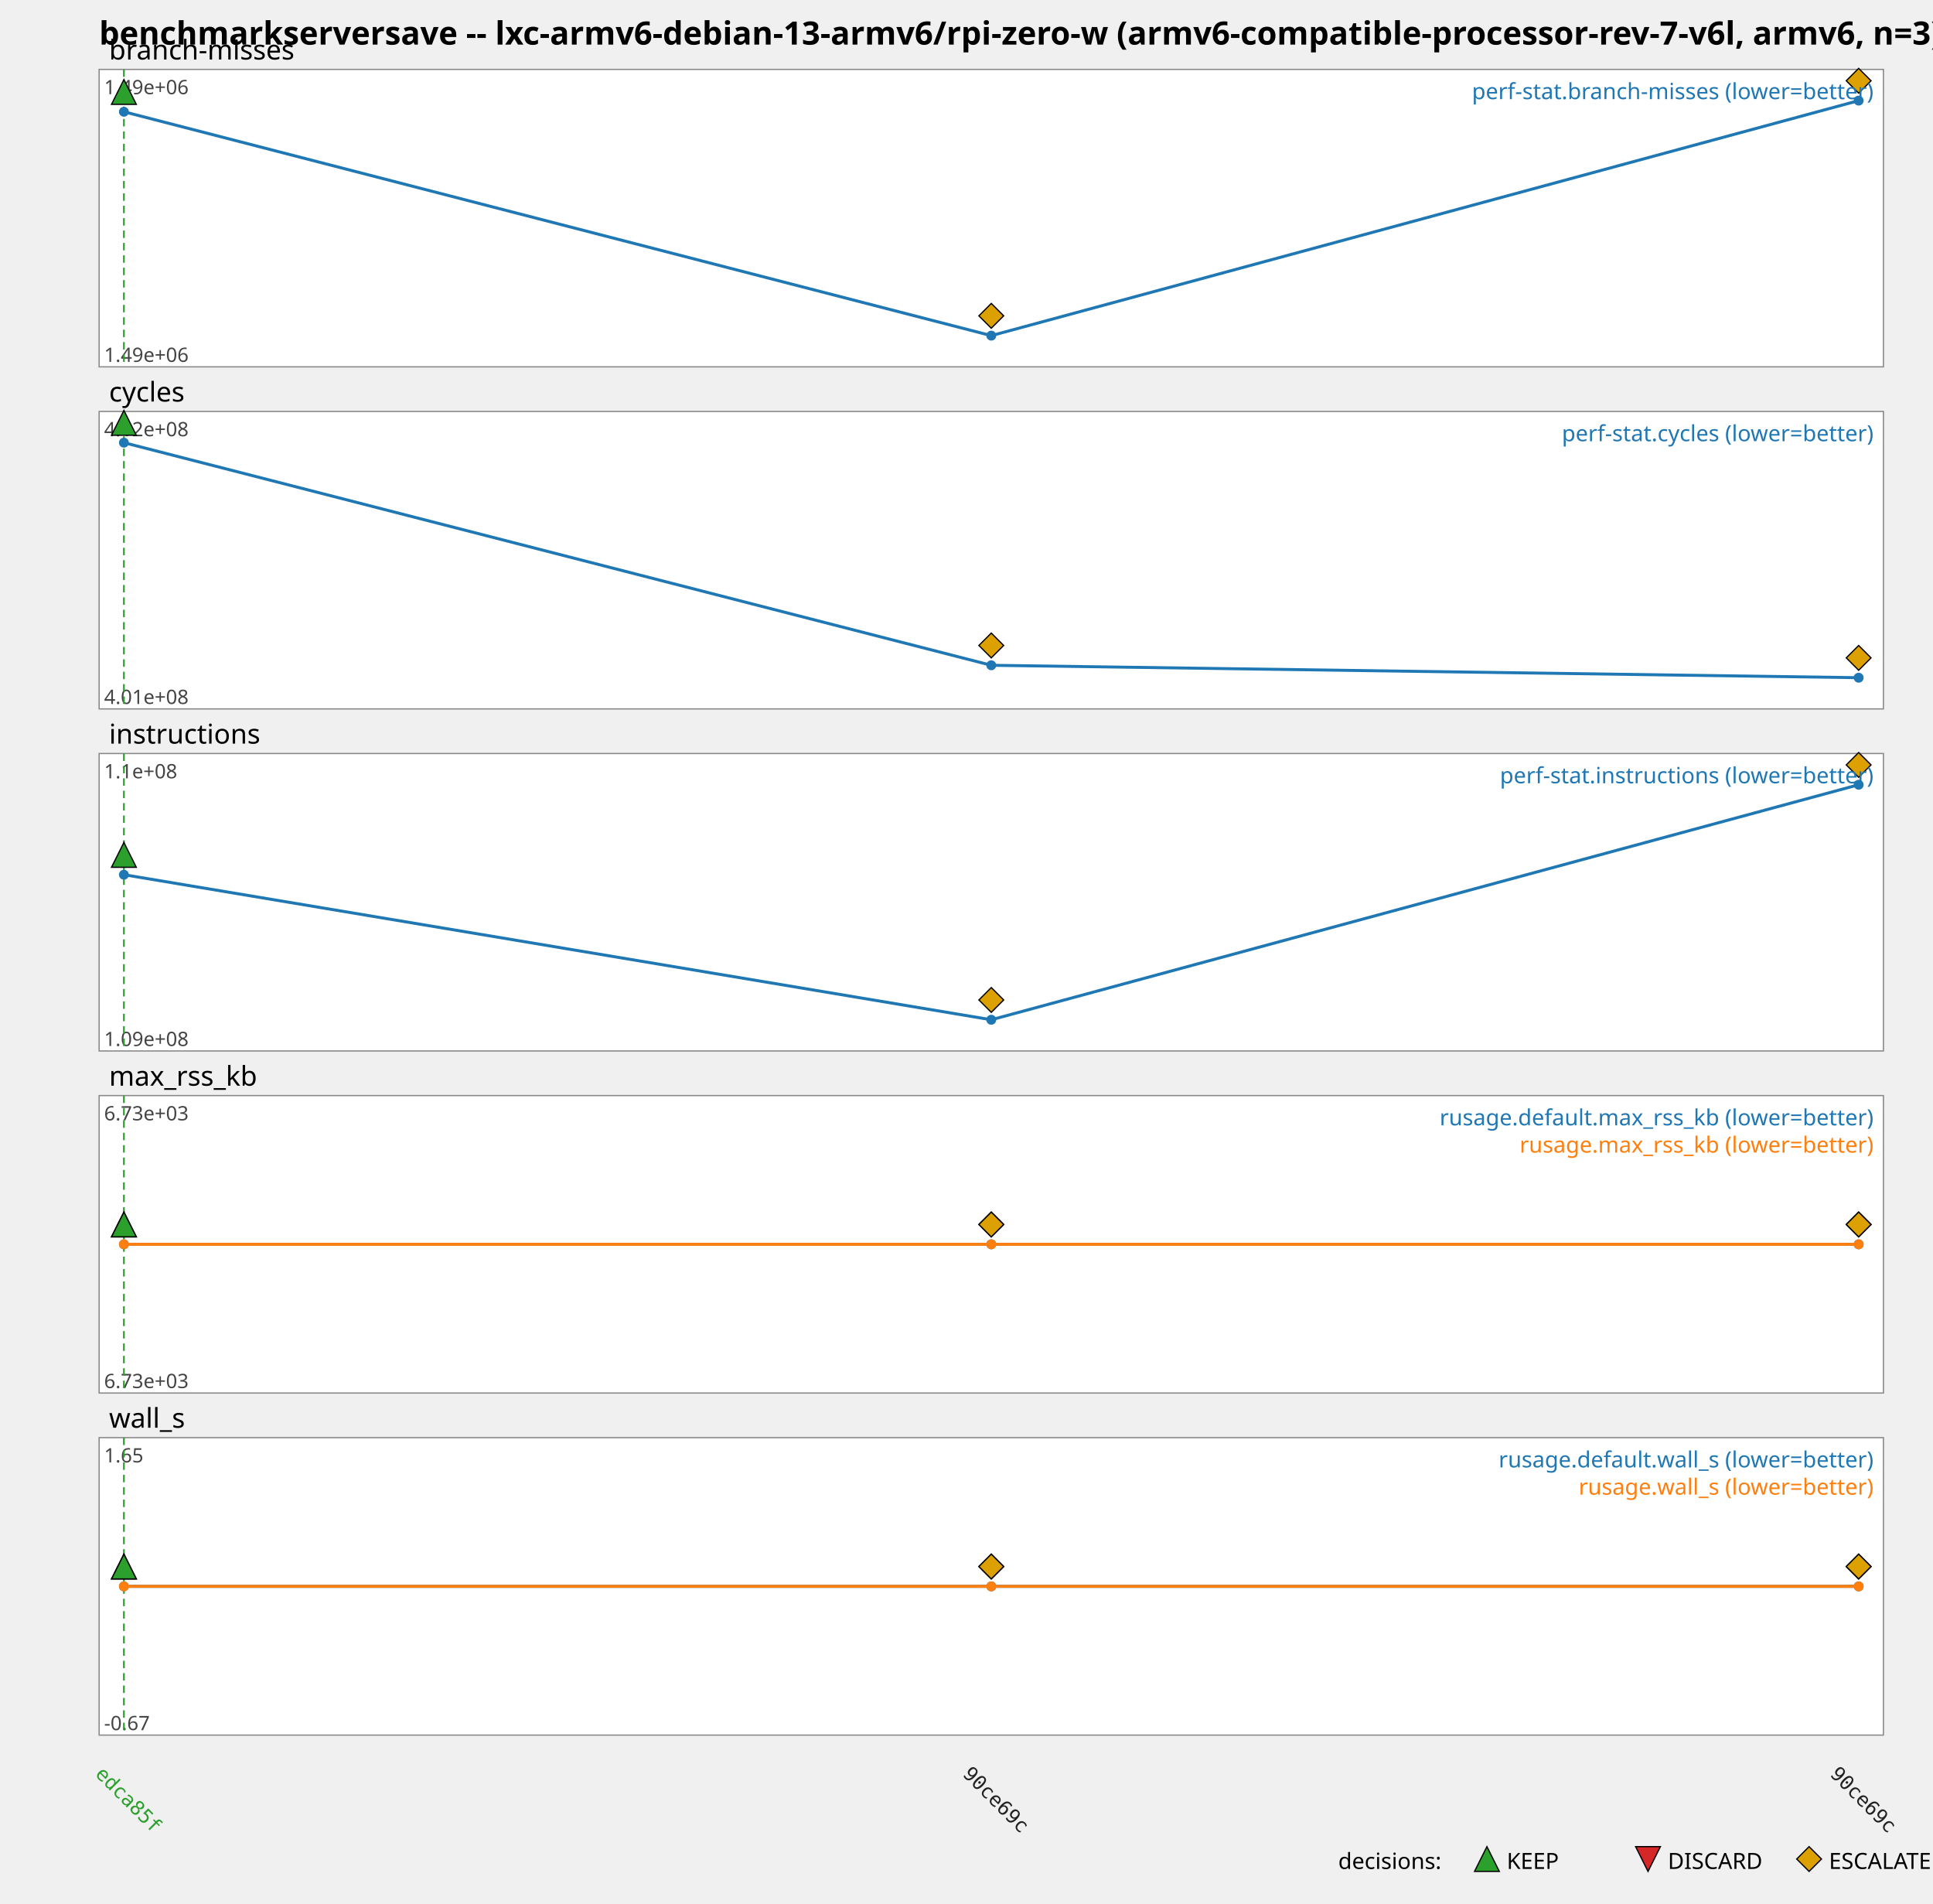
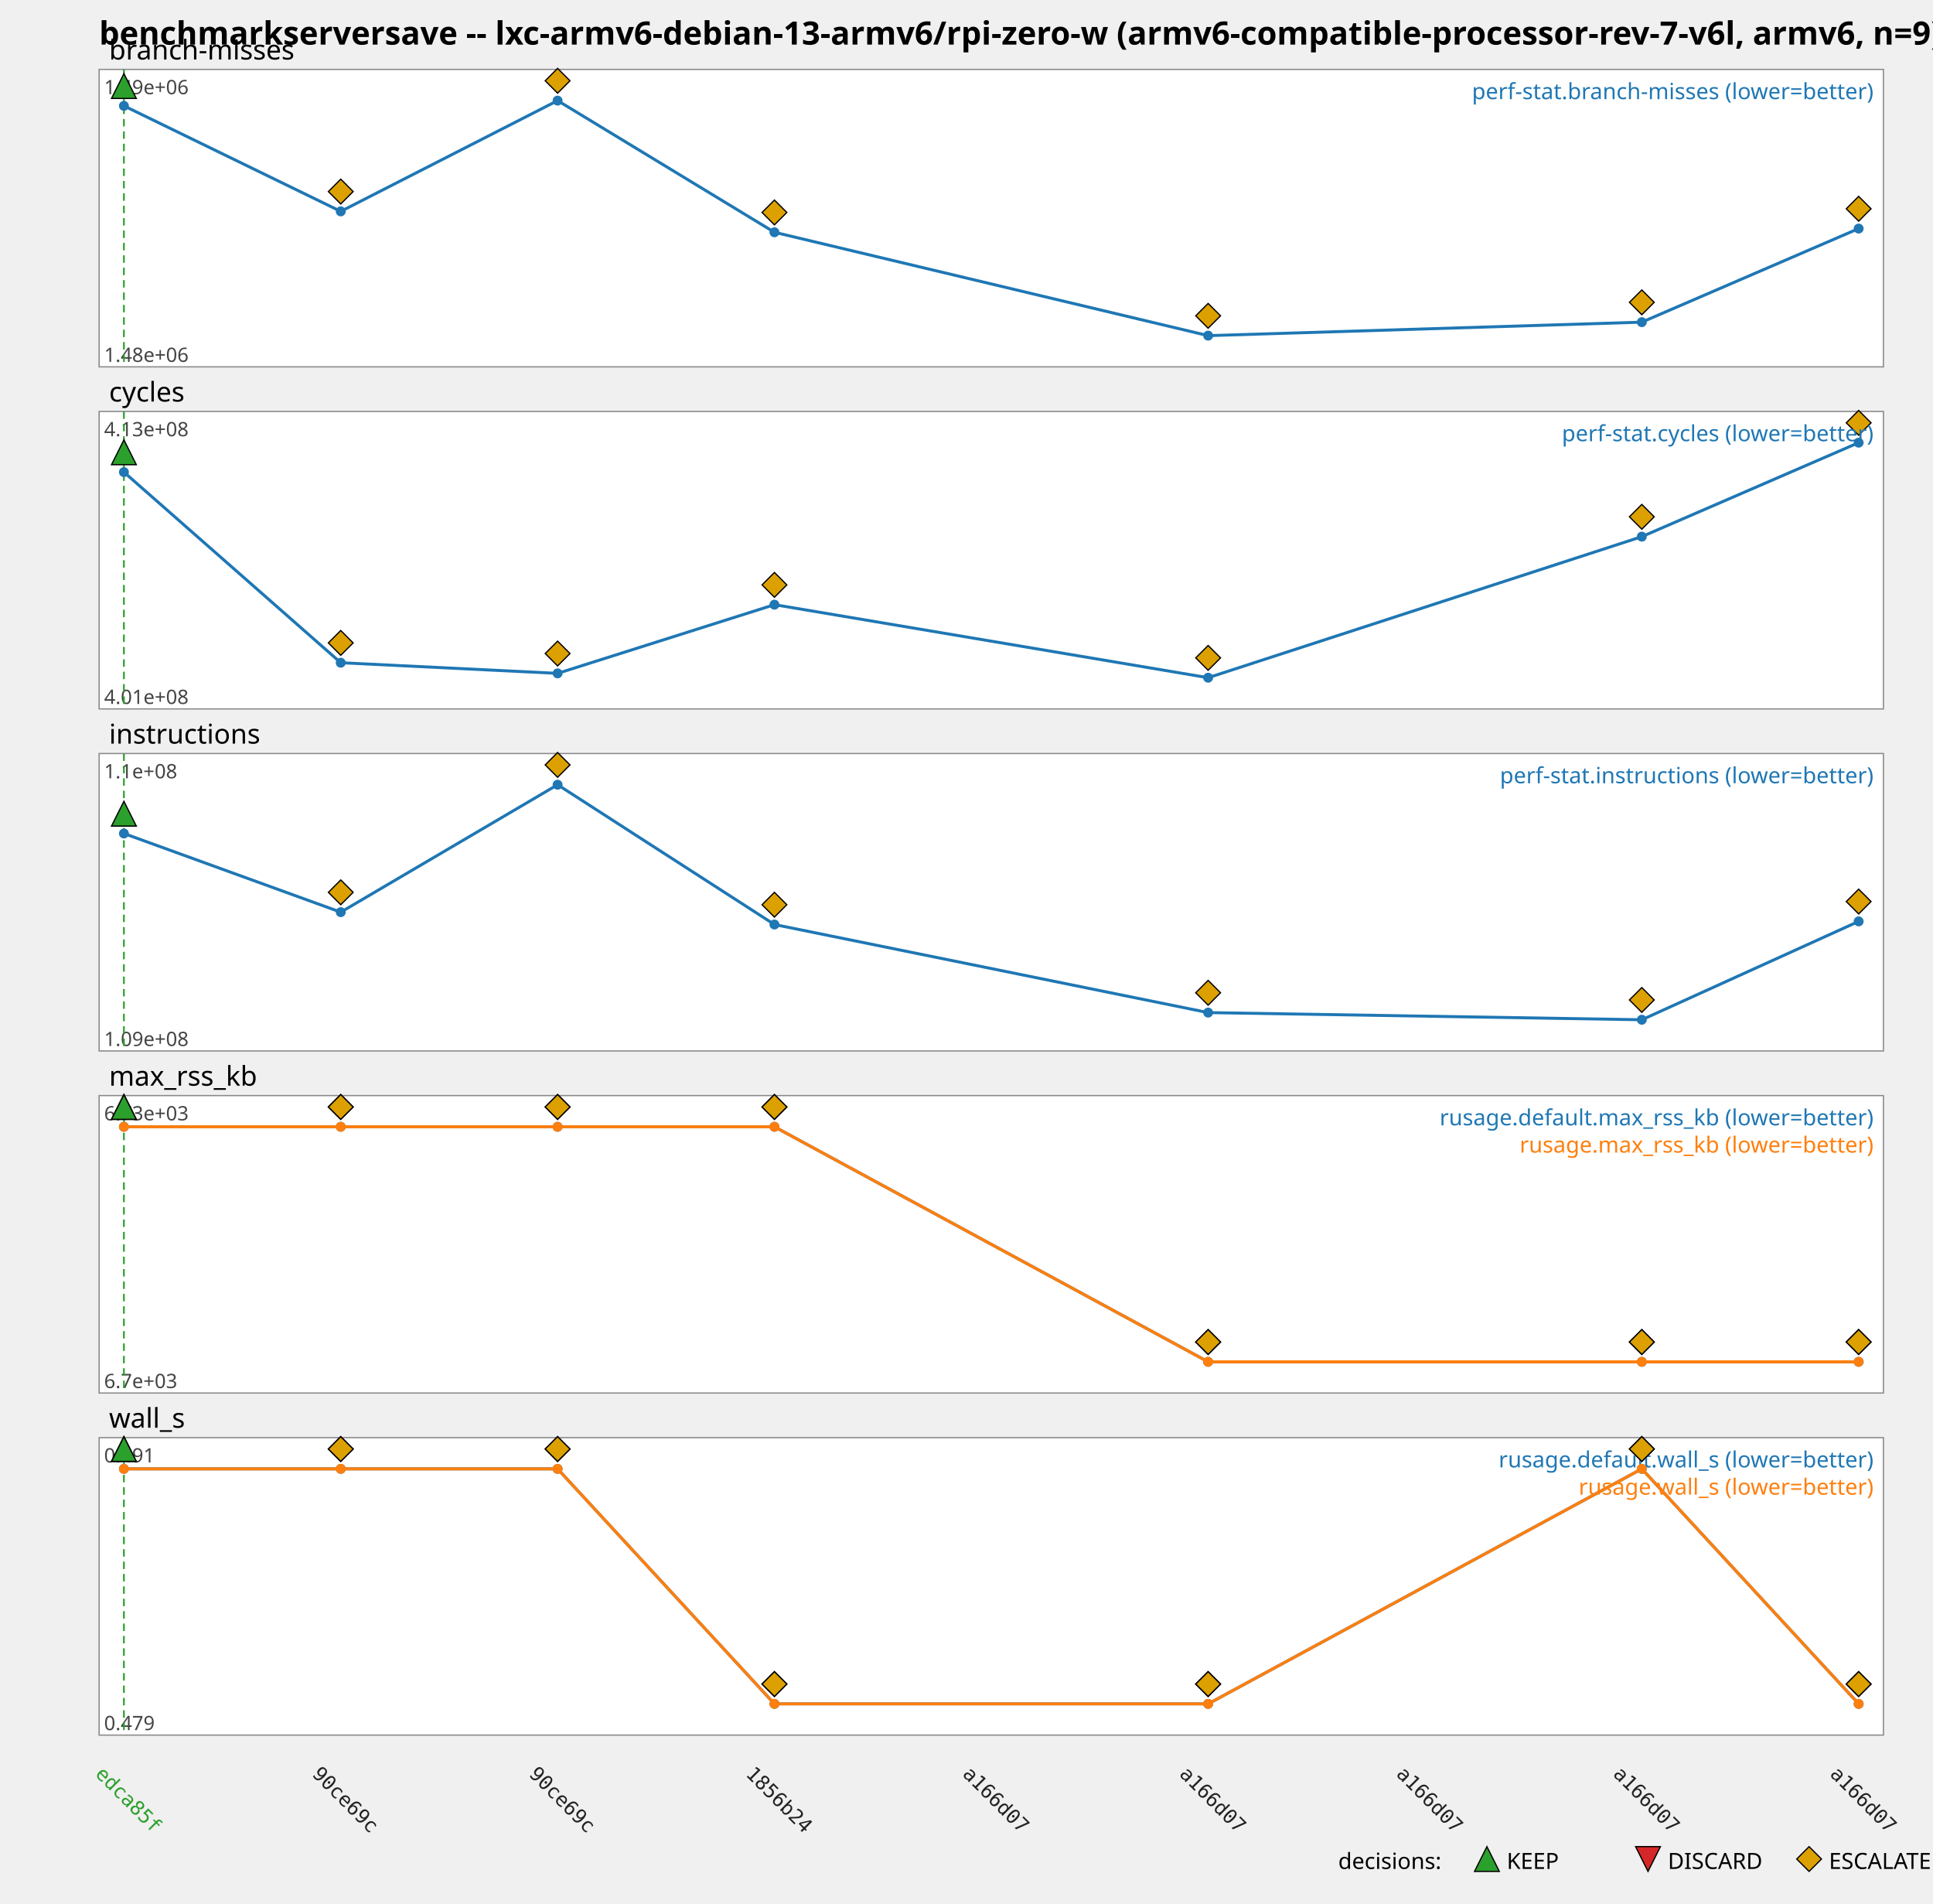
<svg xmlns="http://www.w3.org/2000/svg" version="1.1" width="780" height="768" viewBox="0 0 780 768">
-   <text x="40" y="18" font-size="13" font-family="sans-serif" font-weight="bold">benchmarkserversave -- lxc-armv6-debian-13-armv6/rpi-zero-w (armv6-compatible-processor-rev-7-v6l, armv6, n=3)</text>
+   <text x="40" y="18" font-size="13" font-family="sans-serif" font-weight="bold">benchmarkserversave -- lxc-armv6-debian-13-armv6/rpi-zero-w (armv6-compatible-processor-rev-7-v6l, armv6, n=9)</text>
  <g transform="translate(40,28)">
    <rect x="0" y="0" width="720" height="120" fill="white" stroke="#888" stroke-width="0.5" />
    <text x="4" y="-4" font-size="11" font-family="sans-serif">branch-misses</text>
    <text x="2" y="10" font-size="8" fill="#444" font-family="sans-serif">1.49e+06</text>
-     <text x="2" y="118" font-size="8" fill="#444" font-family="sans-serif">1.49e+06</text>
+     <text x="2" y="118" font-size="8" fill="#444" font-family="sans-serif">1.48e+06</text>
    <line x1="10.0" y1="0" x2="10.0" y2="120" stroke="#2ca02c" stroke-width="0.7" stroke-dasharray="3,2" />
-     <polyline points="10.0,17.09 360.0,107.41 710.0,12.59" fill="none" stroke="#1f77b4" stroke-width="1.2" />
-     <circle cx="10.0" cy="17.09" r="2" fill="#1f77b4" />
-     <polygon points="10.0,4.093 5.0,14.093 15.0,14.093" fill="#2ca02c" stroke="black" stroke-width="0.5" />
-     <circle cx="360.0" cy="107.41" r="2" fill="#1f77b4" />
-     <polygon points="360.0,94.414 365.0,99.414 360.0,104.414 355.0,99.414" fill="#dca100" stroke="black" stroke-width="0.5" />
-     <circle cx="710.0" cy="12.59" r="2" fill="#1f77b4" />
-     <polygon points="710.0,-0.414 715.0,4.586 710.0,9.586 705.0,4.586" fill="#dca100" stroke="black" stroke-width="0.5" />
+     <polyline points="10.0,14.71 97.5,57.28 185.0,12.59 272.5,65.71 447.5,107.41 622.5,101.97 710.0,64.22" fill="none" stroke="#1f77b4" stroke-width="1.2" />
+     <circle cx="10.0" cy="14.71" r="2" fill="#1f77b4" />
+     <polygon points="10.0,1.71 5.0,11.71 15.0,11.71" fill="#2ca02c" stroke="black" stroke-width="0.5" />
+     <circle cx="97.5" cy="57.28" r="2" fill="#1f77b4" />
+     <polygon points="97.5,44.278 102.5,49.278 97.5,54.278 92.5,49.278" fill="#dca100" stroke="black" stroke-width="0.5" />
+     <circle cx="185.0" cy="12.59" r="2" fill="#1f77b4" />
+     <polygon points="185.0,-0.414 190.0,4.586 185.0,9.586 180.0,4.586" fill="#dca100" stroke="black" stroke-width="0.5" />
+     <circle cx="272.5" cy="65.71" r="2" fill="#1f77b4" />
+     <polygon points="272.5,52.711 277.5,57.711 272.5,62.711 267.5,57.711" fill="#dca100" stroke="black" stroke-width="0.5" />
+     <circle cx="447.5" cy="107.41" r="2" fill="#1f77b4" />
+     <polygon points="447.5,94.414 452.5,99.414 447.5,104.414 442.5,99.414" fill="#dca100" stroke="black" stroke-width="0.5" />
+     <circle cx="622.5" cy="101.97" r="2" fill="#1f77b4" />
+     <polygon points="622.5,88.97 627.5,93.97 622.5,98.97 617.5,93.97" fill="#dca100" stroke="black" stroke-width="0.5" />
+     <circle cx="710.0" cy="64.22" r="2" fill="#1f77b4" />
+     <polygon points="710.0,51.221 715.0,56.221 710.0,61.221 705.0,56.221" fill="#dca100" stroke="black" stroke-width="0.5" />
    <text x="716" y="12" font-size="9" text-anchor="end" fill="#1f77b4" font-family="sans-serif">perf-stat.branch-misses (lower=better)</text>
  </g>
  <g transform="translate(40,166)">
    <rect x="0" y="0" width="720" height="120" fill="white" stroke="#888" stroke-width="0.5" />
    <text x="4" y="-4" font-size="11" font-family="sans-serif">cycles</text>
-     <text x="2" y="10" font-size="8" fill="#444" font-family="sans-serif">4.12e+08</text>
+     <text x="2" y="10" font-size="8" fill="#444" font-family="sans-serif">4.13e+08</text>
    <text x="2" y="118" font-size="8" fill="#444" font-family="sans-serif">4.01e+08</text>
    <line x1="10.0" y1="0" x2="10.0" y2="120" stroke="#2ca02c" stroke-width="0.7" stroke-dasharray="3,2" />
-     <polyline points="10.0,12.59 360.0,102.40 710.0,107.41" fill="none" stroke="#1f77b4" stroke-width="1.2" />
-     <circle cx="10.0" cy="12.59" r="2" fill="#1f77b4" />
-     <polygon points="10.0,-0.414 5.0,9.586 15.0,9.586" fill="#2ca02c" stroke="black" stroke-width="0.5" />
-     <circle cx="360.0" cy="102.40" r="2" fill="#1f77b4" />
-     <polygon points="360.0,89.405 365.0,94.405 360.0,99.405 355.0,94.405" fill="#dca100" stroke="black" stroke-width="0.5" />
-     <circle cx="710.0" cy="107.41" r="2" fill="#1f77b4" />
-     <polygon points="710.0,94.414 715.0,99.414 710.0,104.414 705.0,99.414" fill="#dca100" stroke="black" stroke-width="0.5" />
+     <polyline points="10.0,24.47 97.5,101.37 185.0,105.66 272.5,77.95 447.5,107.41 622.5,50.50 710.0,12.59" fill="none" stroke="#1f77b4" stroke-width="1.2" />
+     <circle cx="10.0" cy="24.47" r="2" fill="#1f77b4" />
+     <polygon points="10.0,11.47 5.0,21.47 15.0,21.47" fill="#2ca02c" stroke="black" stroke-width="0.5" />
+     <circle cx="97.5" cy="101.37" r="2" fill="#1f77b4" />
+     <polygon points="97.5,88.367 102.5,93.367 97.5,98.367 92.5,93.367" fill="#dca100" stroke="black" stroke-width="0.5" />
+     <circle cx="185.0" cy="105.66" r="2" fill="#1f77b4" />
+     <polygon points="185.0,92.656 190.0,97.656 185.0,102.656 180.0,97.656" fill="#dca100" stroke="black" stroke-width="0.5" />
+     <circle cx="272.5" cy="77.95" r="2" fill="#1f77b4" />
+     <polygon points="272.5,64.954 277.5,69.954 272.5,74.954 267.5,69.954" fill="#dca100" stroke="black" stroke-width="0.5" />
+     <circle cx="447.5" cy="107.41" r="2" fill="#1f77b4" />
+     <polygon points="447.5,94.414 452.5,99.414 447.5,104.414 442.5,99.414" fill="#dca100" stroke="black" stroke-width="0.5" />
+     <circle cx="622.5" cy="50.50" r="2" fill="#1f77b4" />
+     <polygon points="622.5,37.497 627.5,42.497 622.5,47.497 617.5,42.497" fill="#dca100" stroke="black" stroke-width="0.5" />
+     <circle cx="710.0" cy="12.59" r="2" fill="#1f77b4" />
+     <polygon points="710.0,-0.414 715.0,4.586 710.0,9.586 705.0,4.586" fill="#dca100" stroke="black" stroke-width="0.5" />
    <text x="716" y="12" font-size="9" text-anchor="end" fill="#1f77b4" font-family="sans-serif">perf-stat.cycles (lower=better)</text>
  </g>
  <g transform="translate(40,304)">
    <rect x="0" y="0" width="720" height="120" fill="white" stroke="#888" stroke-width="0.5" />
    <text x="4" y="-4" font-size="11" font-family="sans-serif">instructions</text>
    <text x="2" y="10" font-size="8" fill="#444" font-family="sans-serif">1.1e+08</text>
    <text x="2" y="118" font-size="8" fill="#444" font-family="sans-serif">1.09e+08</text>
    <line x1="10.0" y1="0" x2="10.0" y2="120" stroke="#2ca02c" stroke-width="0.7" stroke-dasharray="3,2" />
-     <polyline points="10.0,48.89 360.0,107.41 710.0,12.59" fill="none" stroke="#1f77b4" stroke-width="1.2" />
-     <circle cx="10.0" cy="48.89" r="2" fill="#1f77b4" />
-     <polygon points="10.0,35.889 5.0,45.889 15.0,45.889" fill="#2ca02c" stroke="black" stroke-width="0.5" />
-     <circle cx="360.0" cy="107.41" r="2" fill="#1f77b4" />
-     <polygon points="360.0,94.414 365.0,99.414 360.0,104.414 355.0,99.414" fill="#dca100" stroke="black" stroke-width="0.5" />
-     <circle cx="710.0" cy="12.59" r="2" fill="#1f77b4" />
-     <polygon points="710.0,-0.414 715.0,4.586 710.0,9.586 705.0,4.586" fill="#dca100" stroke="black" stroke-width="0.5" />
+     <polyline points="10.0,32.27 97.5,64.00 185.0,12.59 272.5,68.99 447.5,104.52 622.5,107.41 710.0,67.72" fill="none" stroke="#1f77b4" stroke-width="1.2" />
+     <circle cx="10.0" cy="32.27" r="2" fill="#1f77b4" />
+     <polygon points="10.0,19.27 5.0,29.27 15.0,29.27" fill="#2ca02c" stroke="black" stroke-width="0.5" />
+     <circle cx="97.5" cy="64.00" r="2" fill="#1f77b4" />
+     <polygon points="97.5,51.004 102.5,56.004 97.5,61.004 92.5,56.004" fill="#dca100" stroke="black" stroke-width="0.5" />
+     <circle cx="185.0" cy="12.59" r="2" fill="#1f77b4" />
+     <polygon points="185.0,-0.414 190.0,4.586 185.0,9.586 180.0,4.586" fill="#dca100" stroke="black" stroke-width="0.5" />
+     <circle cx="272.5" cy="68.99" r="2" fill="#1f77b4" />
+     <polygon points="272.5,55.99 277.5,60.99 272.5,65.99 267.5,60.99" fill="#dca100" stroke="black" stroke-width="0.5" />
+     <circle cx="447.5" cy="104.52" r="2" fill="#1f77b4" />
+     <polygon points="447.5,91.522 452.5,96.522 447.5,101.522 442.5,96.522" fill="#dca100" stroke="black" stroke-width="0.5" />
+     <circle cx="622.5" cy="107.41" r="2" fill="#1f77b4" />
+     <polygon points="622.5,94.414 627.5,99.414 622.5,104.414 617.5,99.414" fill="#dca100" stroke="black" stroke-width="0.5" />
+     <circle cx="710.0" cy="67.72" r="2" fill="#1f77b4" />
+     <polygon points="710.0,54.716 715.0,59.716 710.0,64.716 705.0,59.716" fill="#dca100" stroke="black" stroke-width="0.5" />
    <text x="716" y="12" font-size="9" text-anchor="end" fill="#1f77b4" font-family="sans-serif">perf-stat.instructions (lower=better)</text>
  </g>
  <g transform="translate(40,442)">
    <rect x="0" y="0" width="720" height="120" fill="white" stroke="#888" stroke-width="0.5" />
    <text x="4" y="-4" font-size="11" font-family="sans-serif">max_rss_kb</text>
    <text x="2" y="10" font-size="8" fill="#444" font-family="sans-serif">6.73e+03</text>
-     <text x="2" y="118" font-size="8" fill="#444" font-family="sans-serif">6.73e+03</text>
+     <text x="2" y="118" font-size="8" fill="#444" font-family="sans-serif">6.7e+03</text>
    <line x1="10.0" y1="0" x2="10.0" y2="120" stroke="#2ca02c" stroke-width="0.7" stroke-dasharray="3,2" />
-     <polyline points="10.0,60.00 360.0,60.00 710.0,60.00" fill="none" stroke="#1f77b4" stroke-width="1.2" />
-     <circle cx="10.0" cy="60.00" r="2" fill="#1f77b4" />
-     <polygon points="10.0,47.0 5.0,57.0 15.0,57.0" fill="#2ca02c" stroke="black" stroke-width="0.5" />
-     <circle cx="360.0" cy="60.00" r="2" fill="#1f77b4" />
-     <polygon points="360.0,47.0 365.0,52.0 360.0,57.0 355.0,52.0" fill="#dca100" stroke="black" stroke-width="0.5" />
-     <circle cx="710.0" cy="60.00" r="2" fill="#1f77b4" />
-     <polygon points="710.0,47.0 715.0,52.0 710.0,57.0 705.0,52.0" fill="#dca100" stroke="black" stroke-width="0.5" />
+     <polyline points="10.0,12.59 97.5,12.59 185.0,12.59 272.5,12.59 447.5,107.41 622.5,107.41 710.0,107.41" fill="none" stroke="#1f77b4" stroke-width="1.2" />
+     <circle cx="10.0" cy="12.59" r="2" fill="#1f77b4" />
+     <polygon points="10.0,-0.414 5.0,9.586 15.0,9.586" fill="#2ca02c" stroke="black" stroke-width="0.5" />
+     <circle cx="97.5" cy="12.59" r="2" fill="#1f77b4" />
+     <polygon points="97.5,-0.414 102.5,4.586 97.5,9.586 92.5,4.586" fill="#dca100" stroke="black" stroke-width="0.5" />
+     <circle cx="185.0" cy="12.59" r="2" fill="#1f77b4" />
+     <polygon points="185.0,-0.414 190.0,4.586 185.0,9.586 180.0,4.586" fill="#dca100" stroke="black" stroke-width="0.5" />
+     <circle cx="272.5" cy="12.59" r="2" fill="#1f77b4" />
+     <polygon points="272.5,-0.414 277.5,4.586 272.5,9.586 267.5,4.586" fill="#dca100" stroke="black" stroke-width="0.5" />
+     <circle cx="447.5" cy="107.41" r="2" fill="#1f77b4" />
+     <polygon points="447.5,94.414 452.5,99.414 447.5,104.414 442.5,99.414" fill="#dca100" stroke="black" stroke-width="0.5" />
+     <circle cx="622.5" cy="107.41" r="2" fill="#1f77b4" />
+     <polygon points="622.5,94.414 627.5,99.414 622.5,104.414 617.5,99.414" fill="#dca100" stroke="black" stroke-width="0.5" />
+     <circle cx="710.0" cy="107.41" r="2" fill="#1f77b4" />
+     <polygon points="710.0,94.414 715.0,99.414 710.0,104.414 705.0,99.414" fill="#dca100" stroke="black" stroke-width="0.5" />
    <text x="716" y="12" font-size="9" text-anchor="end" fill="#1f77b4" font-family="sans-serif">rusage.default.max_rss_kb (lower=better)</text>
-     <polyline points="10.0,60.00 360.0,60.00 710.0,60.00" fill="none" stroke="#ff7f0e" stroke-width="1.2" />
-     <circle cx="10.0" cy="60.00" r="2" fill="#ff7f0e" />
-     <polygon points="10.0,47.0 5.0,57.0 15.0,57.0" fill="#2ca02c" stroke="black" stroke-width="0.5" />
-     <circle cx="360.0" cy="60.00" r="2" fill="#ff7f0e" />
-     <polygon points="360.0,47.0 365.0,52.0 360.0,57.0 355.0,52.0" fill="#dca100" stroke="black" stroke-width="0.5" />
-     <circle cx="710.0" cy="60.00" r="2" fill="#ff7f0e" />
-     <polygon points="710.0,47.0 715.0,52.0 710.0,57.0 705.0,52.0" fill="#dca100" stroke="black" stroke-width="0.5" />
+     <polyline points="10.0,12.59 97.5,12.59 185.0,12.59 272.5,12.59 447.5,107.41 622.5,107.41 710.0,107.41" fill="none" stroke="#ff7f0e" stroke-width="1.2" />
+     <circle cx="10.0" cy="12.59" r="2" fill="#ff7f0e" />
+     <polygon points="10.0,-0.414 5.0,9.586 15.0,9.586" fill="#2ca02c" stroke="black" stroke-width="0.5" />
+     <circle cx="97.5" cy="12.59" r="2" fill="#ff7f0e" />
+     <polygon points="97.5,-0.414 102.5,4.586 97.5,9.586 92.5,4.586" fill="#dca100" stroke="black" stroke-width="0.5" />
+     <circle cx="185.0" cy="12.59" r="2" fill="#ff7f0e" />
+     <polygon points="185.0,-0.414 190.0,4.586 185.0,9.586 180.0,4.586" fill="#dca100" stroke="black" stroke-width="0.5" />
+     <circle cx="272.5" cy="12.59" r="2" fill="#ff7f0e" />
+     <polygon points="272.5,-0.414 277.5,4.586 272.5,9.586 267.5,4.586" fill="#dca100" stroke="black" stroke-width="0.5" />
+     <circle cx="447.5" cy="107.41" r="2" fill="#ff7f0e" />
+     <polygon points="447.5,94.414 452.5,99.414 447.5,104.414 442.5,99.414" fill="#dca100" stroke="black" stroke-width="0.5" />
+     <circle cx="622.5" cy="107.41" r="2" fill="#ff7f0e" />
+     <polygon points="622.5,94.414 627.5,99.414 622.5,104.414 617.5,99.414" fill="#dca100" stroke="black" stroke-width="0.5" />
+     <circle cx="710.0" cy="107.41" r="2" fill="#ff7f0e" />
+     <polygon points="710.0,94.414 715.0,99.414 710.0,104.414 705.0,99.414" fill="#dca100" stroke="black" stroke-width="0.5" />
    <text x="716" y="23" font-size="9" text-anchor="end" fill="#ff7f0e" font-family="sans-serif">rusage.max_rss_kb (lower=better)</text>
  </g>
  <g transform="translate(40,580)">
    <rect x="0" y="0" width="720" height="120" fill="white" stroke="#888" stroke-width="0.5" />
    <text x="4" y="-4" font-size="11" font-family="sans-serif">wall_s</text>
-     <text x="2" y="10" font-size="8" fill="#444" font-family="sans-serif">1.65</text>
-     <text x="2" y="118" font-size="8" fill="#444" font-family="sans-serif">-0.67</text>
+     <text x="2" y="10" font-size="8" fill="#444" font-family="sans-serif">0.491</text>
+     <text x="2" y="118" font-size="8" fill="#444" font-family="sans-serif">0.479</text>
    <line x1="10.0" y1="0" x2="10.0" y2="120" stroke="#2ca02c" stroke-width="0.7" stroke-dasharray="3,2" />
-     <polyline points="10.0,60.00 360.0,60.00 710.0,60.00" fill="none" stroke="#1f77b4" stroke-width="1.2" />
-     <circle cx="10.0" cy="60.00" r="2" fill="#1f77b4" />
-     <polygon points="10.0,47 5.0,57 15.0,57" fill="#2ca02c" stroke="black" stroke-width="0.5" />
-     <circle cx="360.0" cy="60.00" r="2" fill="#1f77b4" />
-     <polygon points="360.0,47 365.0,52 360.0,57 355.0,52" fill="#dca100" stroke="black" stroke-width="0.5" />
-     <circle cx="710.0" cy="60.00" r="2" fill="#1f77b4" />
-     <polygon points="710.0,47 715.0,52 710.0,57 705.0,52" fill="#dca100" stroke="black" stroke-width="0.5" />
+     <polyline points="10.0,12.59 97.5,12.59 185.0,12.59 272.5,107.41 447.5,107.41 622.5,12.59 710.0,107.41" fill="none" stroke="#1f77b4" stroke-width="1.2" />
+     <circle cx="10.0" cy="12.59" r="2" fill="#1f77b4" />
+     <polygon points="10.0,-0.414 5.0,9.586 15.0,9.586" fill="#2ca02c" stroke="black" stroke-width="0.5" />
+     <circle cx="97.5" cy="12.59" r="2" fill="#1f77b4" />
+     <polygon points="97.5,-0.414 102.5,4.586 97.5,9.586 92.5,4.586" fill="#dca100" stroke="black" stroke-width="0.5" />
+     <circle cx="185.0" cy="12.59" r="2" fill="#1f77b4" />
+     <polygon points="185.0,-0.414 190.0,4.586 185.0,9.586 180.0,4.586" fill="#dca100" stroke="black" stroke-width="0.5" />
+     <circle cx="272.5" cy="107.41" r="2" fill="#1f77b4" />
+     <polygon points="272.5,94.414 277.5,99.414 272.5,104.414 267.5,99.414" fill="#dca100" stroke="black" stroke-width="0.5" />
+     <circle cx="447.5" cy="107.41" r="2" fill="#1f77b4" />
+     <polygon points="447.5,94.414 452.5,99.414 447.5,104.414 442.5,99.414" fill="#dca100" stroke="black" stroke-width="0.5" />
+     <circle cx="622.5" cy="12.59" r="2" fill="#1f77b4" />
+     <polygon points="622.5,-0.414 627.5,4.586 622.5,9.586 617.5,4.586" fill="#dca100" stroke="black" stroke-width="0.5" />
+     <circle cx="710.0" cy="107.41" r="2" fill="#1f77b4" />
+     <polygon points="710.0,94.414 715.0,99.414 710.0,104.414 705.0,99.414" fill="#dca100" stroke="black" stroke-width="0.5" />
    <text x="716" y="12" font-size="9" text-anchor="end" fill="#1f77b4" font-family="sans-serif">rusage.default.wall_s (lower=better)</text>
-     <polyline points="10.0,60.00 360.0,60.00 710.0,60.00" fill="none" stroke="#ff7f0e" stroke-width="1.2" />
-     <circle cx="10.0" cy="60.00" r="2" fill="#ff7f0e" />
-     <polygon points="10.0,47 5.0,57 15.0,57" fill="#2ca02c" stroke="black" stroke-width="0.5" />
-     <circle cx="360.0" cy="60.00" r="2" fill="#ff7f0e" />
-     <polygon points="360.0,47 365.0,52 360.0,57 355.0,52" fill="#dca100" stroke="black" stroke-width="0.5" />
-     <circle cx="710.0" cy="60.00" r="2" fill="#ff7f0e" />
-     <polygon points="710.0,47 715.0,52 710.0,57 705.0,52" fill="#dca100" stroke="black" stroke-width="0.5" />
+     <polyline points="10.0,12.59 97.5,12.59 185.0,12.59 272.5,107.41 447.5,107.41 622.5,12.59 710.0,107.41" fill="none" stroke="#ff7f0e" stroke-width="1.2" />
+     <circle cx="10.0" cy="12.59" r="2" fill="#ff7f0e" />
+     <polygon points="10.0,-0.414 5.0,9.586 15.0,9.586" fill="#2ca02c" stroke="black" stroke-width="0.5" />
+     <circle cx="97.5" cy="12.59" r="2" fill="#ff7f0e" />
+     <polygon points="97.5,-0.414 102.5,4.586 97.5,9.586 92.5,4.586" fill="#dca100" stroke="black" stroke-width="0.5" />
+     <circle cx="185.0" cy="12.59" r="2" fill="#ff7f0e" />
+     <polygon points="185.0,-0.414 190.0,4.586 185.0,9.586 180.0,4.586" fill="#dca100" stroke="black" stroke-width="0.5" />
+     <circle cx="272.5" cy="107.41" r="2" fill="#ff7f0e" />
+     <polygon points="272.5,94.414 277.5,99.414 272.5,104.414 267.5,99.414" fill="#dca100" stroke="black" stroke-width="0.5" />
+     <circle cx="447.5" cy="107.41" r="2" fill="#ff7f0e" />
+     <polygon points="447.5,94.414 452.5,99.414 447.5,104.414 442.5,99.414" fill="#dca100" stroke="black" stroke-width="0.5" />
+     <circle cx="622.5" cy="12.59" r="2" fill="#ff7f0e" />
+     <polygon points="622.5,-0.414 627.5,4.586 622.5,9.586 617.5,4.586" fill="#dca100" stroke="black" stroke-width="0.5" />
+     <circle cx="710.0" cy="107.41" r="2" fill="#ff7f0e" />
+     <polygon points="710.0,94.414 715.0,99.414 710.0,104.414 705.0,99.414" fill="#dca100" stroke="black" stroke-width="0.5" />
    <text x="716" y="23" font-size="9" text-anchor="end" fill="#ff7f0e" font-family="sans-serif">rusage.wall_s (lower=better)</text>
  </g>
  <g transform="translate(40,718)">
    <text x="10.0" y="10" font-size="8" fill="#2ca02c" text-anchor="middle" font-family="monospace" transform="rotate(45 10.0 10)">edca85f</text>
-     <text x="360.0" y="10" font-size="8" fill="#222" text-anchor="middle" font-family="monospace" transform="rotate(45 360.0 10)">90ce69c</text>
-     <text x="710.0" y="10" font-size="8" fill="#222" text-anchor="middle" font-family="monospace" transform="rotate(45 710.0 10)">90ce69c</text>
+     <text x="97.5" y="10" font-size="8" fill="#222" text-anchor="middle" font-family="monospace" transform="rotate(45 97.5 10)">90ce69c</text>
+     <text x="185.0" y="10" font-size="8" fill="#222" text-anchor="middle" font-family="monospace" transform="rotate(45 185.0 10)">90ce69c</text>
+     <text x="272.5" y="10" font-size="8" fill="#222" text-anchor="middle" font-family="monospace" transform="rotate(45 272.5 10)">1856b24</text>
+     <text x="360.0" y="10" font-size="8" fill="#222" text-anchor="middle" font-family="monospace" transform="rotate(45 360.0 10)">a166d07</text>
+     <text x="447.5" y="10" font-size="8" fill="#222" text-anchor="middle" font-family="monospace" transform="rotate(45 447.5 10)">a166d07</text>
+     <text x="535.0" y="10" font-size="8" fill="#222" text-anchor="middle" font-family="monospace" transform="rotate(45 535.0 10)">a166d07</text>
+     <text x="622.5" y="10" font-size="8" fill="#222" text-anchor="middle" font-family="monospace" transform="rotate(45 622.5 10)">a166d07</text>
+     <text x="710.0" y="10" font-size="8" fill="#222" text-anchor="middle" font-family="monospace" transform="rotate(45 710.0 10)">a166d07</text>
  </g>
  <g transform="translate(540,754)">
    <text x="0" y="0" font-size="9" font-family="sans-serif">decisions:</text>
    <polygon points="60,-9 55,1 65,1" fill="#2ca02c" stroke="black" stroke-width="0.5" />
    <text x="68" y="0" font-size="9" font-family="sans-serif">KEEP</text>
    <polygon points="125,1 120,-9 130,-9" fill="#d62728" stroke="black" stroke-width="0.5" />
    <text x="133" y="0" font-size="9" font-family="sans-serif">DISCARD</text>
    <polygon points="190,-9 195,-4 190,1 185,-4" fill="#dca100" stroke="black" stroke-width="0.5" />
    <text x="198" y="0" font-size="9" font-family="sans-serif">ESCALATE</text>
  </g>
</svg>
